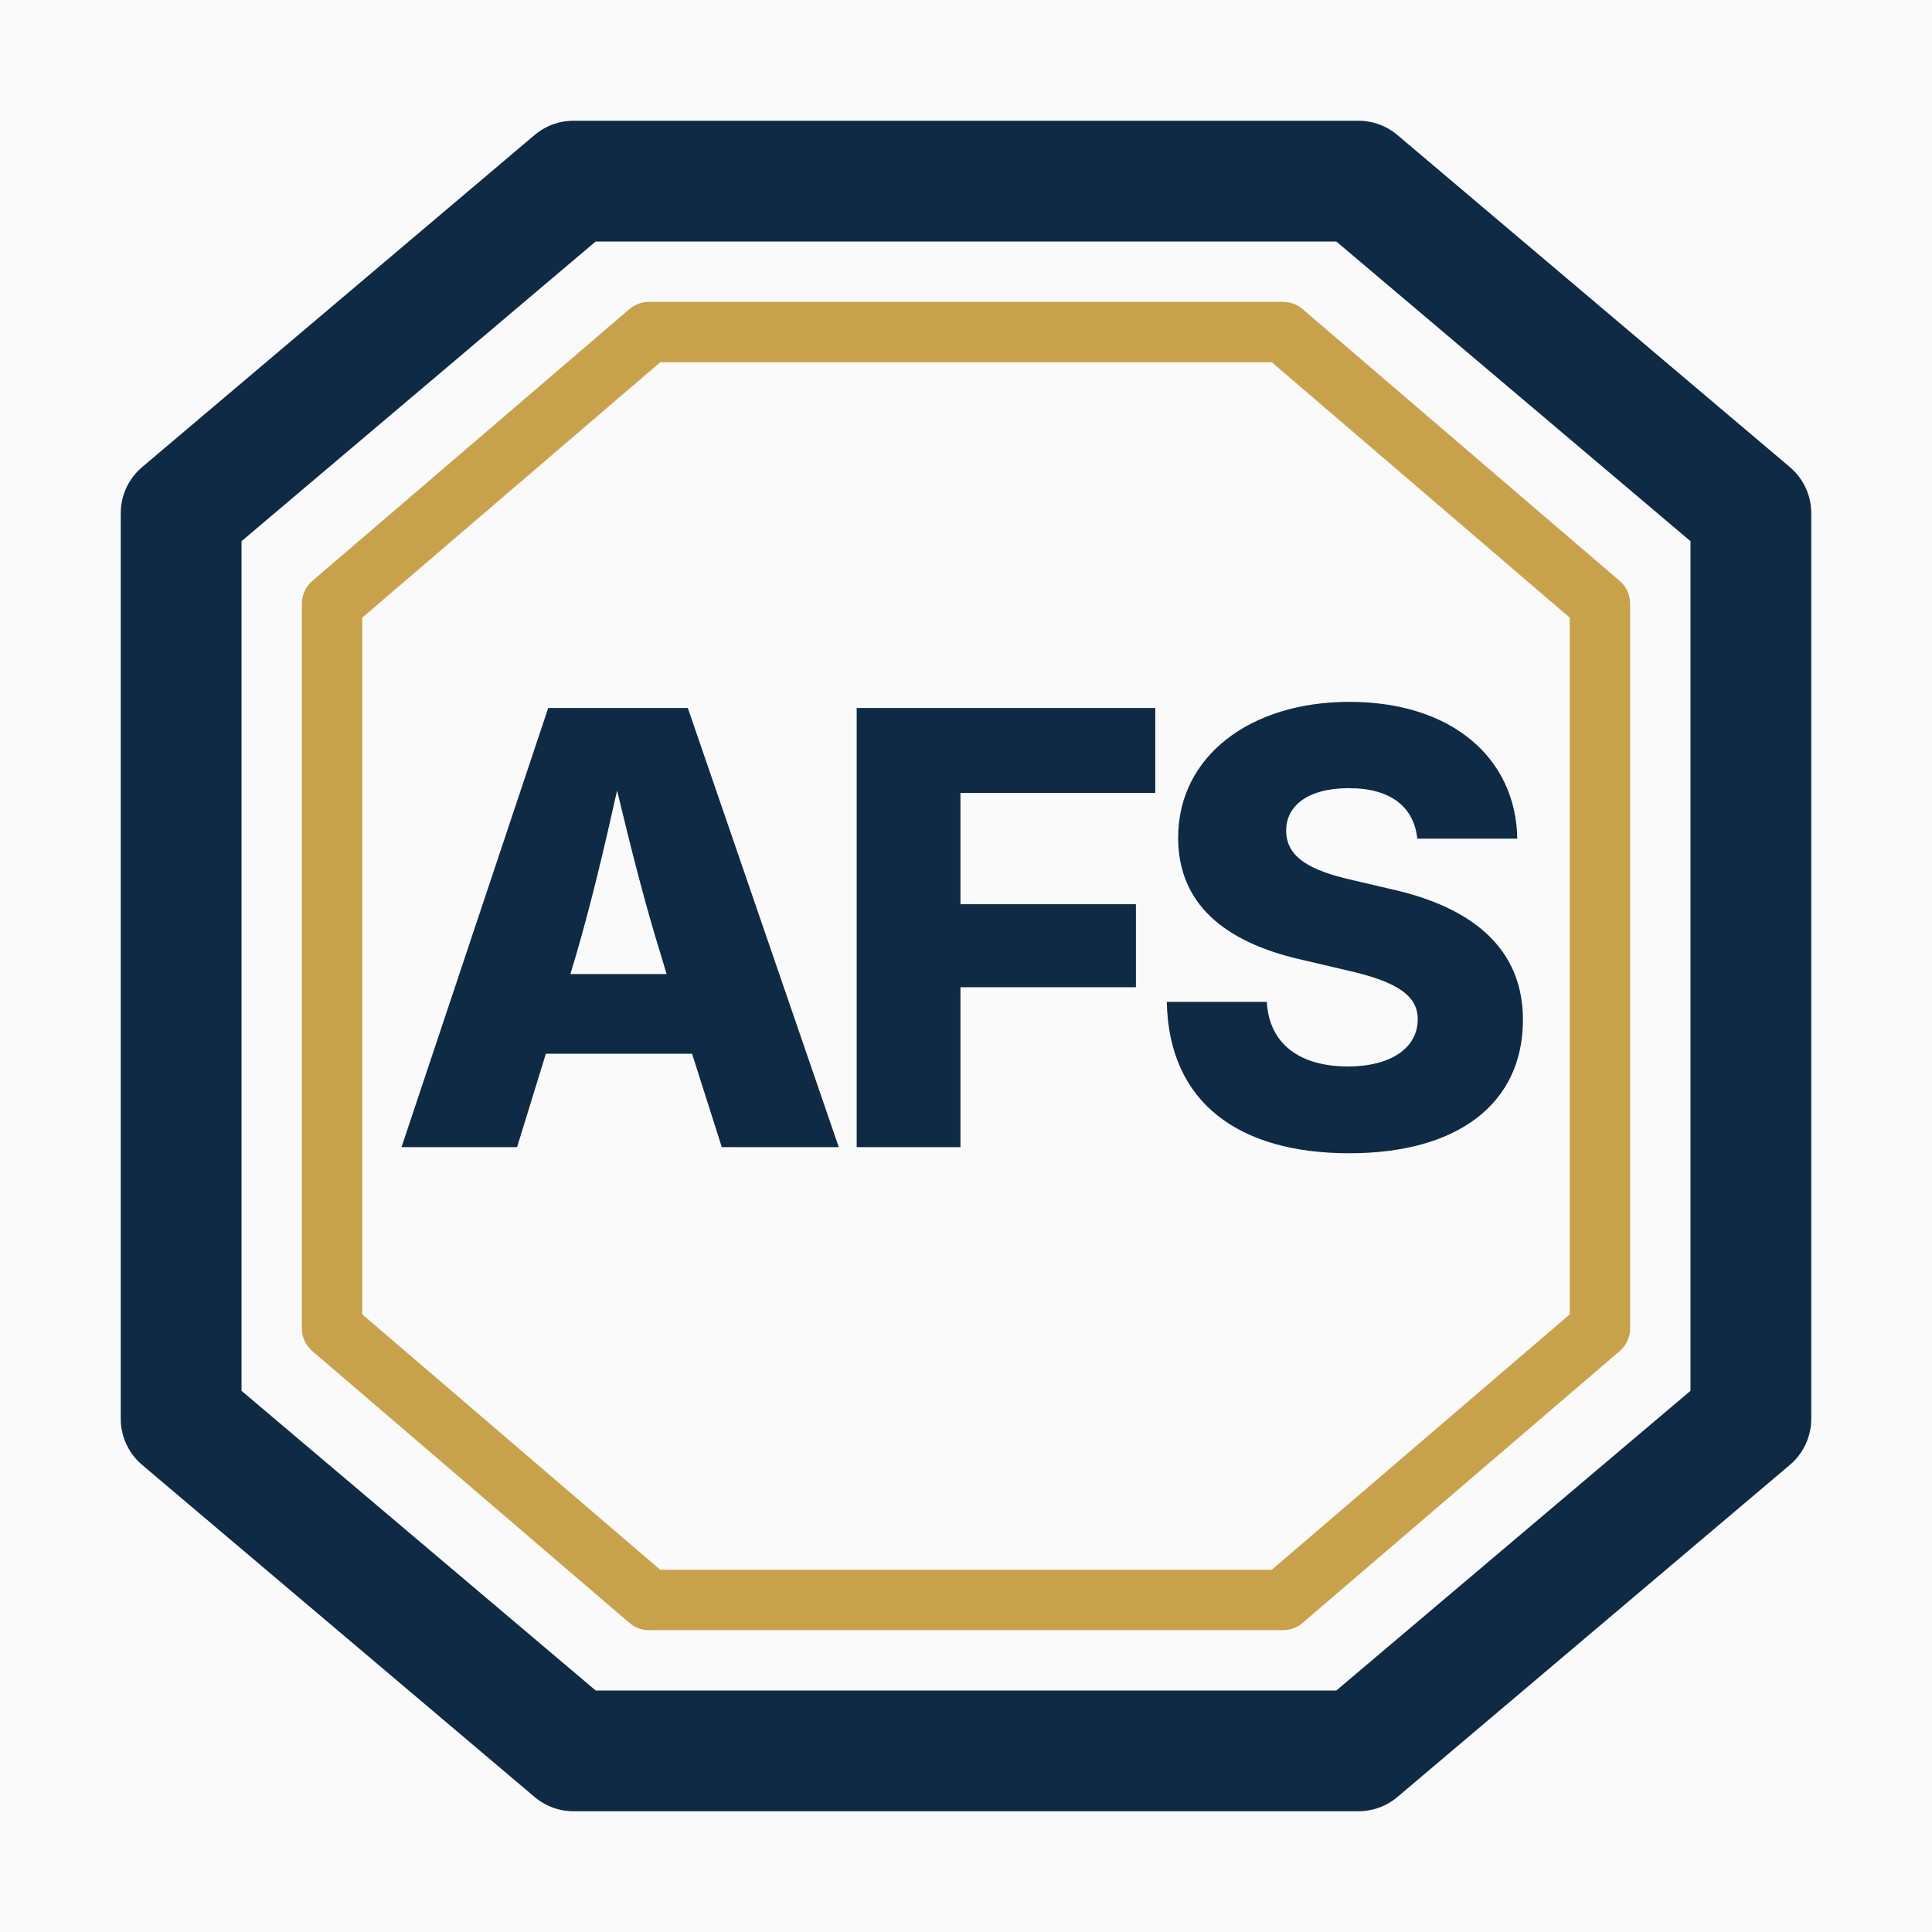
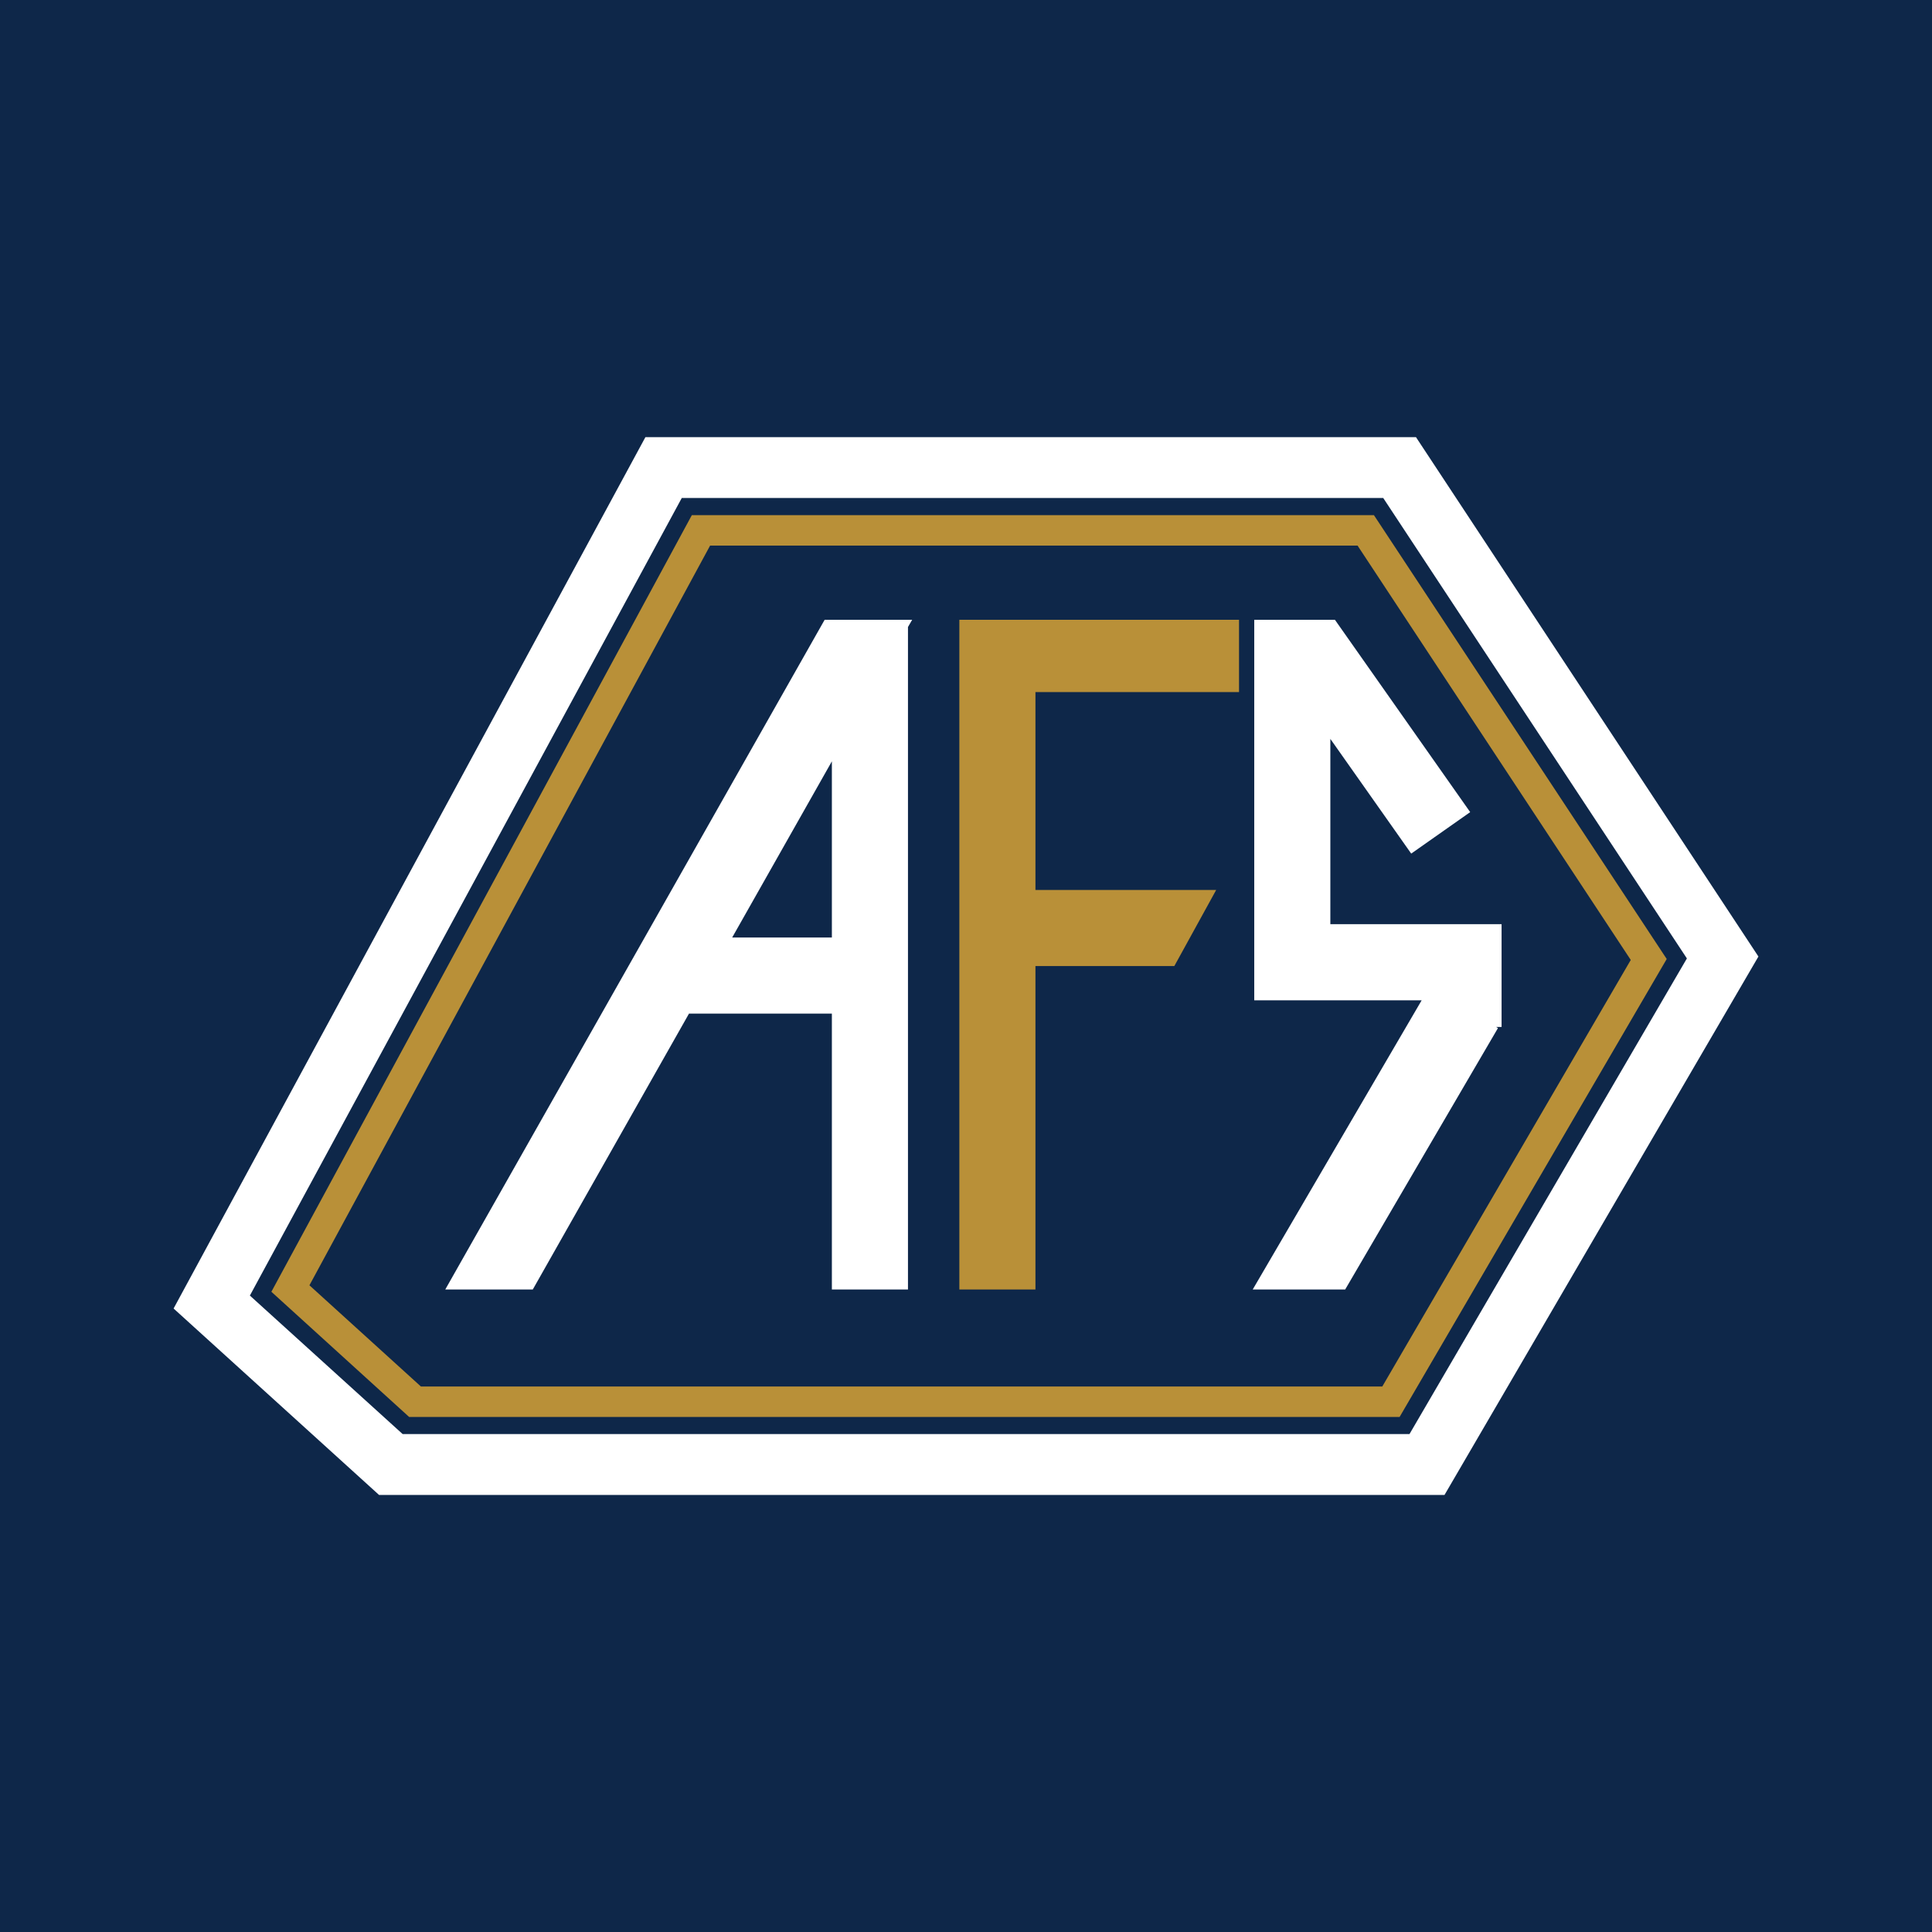
- <svg xmlns="http://www.w3.org/2000/svg" viewBox="0 0 64 64">
-   <rect width="64" height="64" fill="#FAFAFA" />
-   <g transform="translate(32 32)">
-     <polygon points="-26,-15 -13,-26 13,-26 26,-15 26,15 13,26 -13,26 -26,15" fill="none" stroke="#0F2A44" stroke-width="4" stroke-linejoin="round" />
-     <polygon points="-21,-12 -10.5,-21 10.5,-21 21,-12 21,12 10.5,21 -10.5,21 -21,12" fill="none" stroke="#C8A24A" stroke-width="2" stroke-linejoin="round" />
-     <text x="0" y="6" text-anchor="middle" font-family="Inter, system-ui, sans-serif" font-size="20" font-weight="800" fill="#0F2A44" letter-spacing="-1">AFS</text>
+ <svg xmlns="http://www.w3.org/2000/svg" viewBox="0 0 1024 1024" width="1024" height="1024">
+   <rect width="1024" height="1024" rx="0" fill="#0E2749" />
+   <g transform="translate(19.4,149.0) scale(1.0084)">
+     <path fill="#FFFFFF" fill-rule="evenodd" d="M72.0,540.0 L180.0,638.0 L740.0,638.0 L905.0,355.0 L725.0,82.0 L320.0,82.0 Z M707.8,114.0 L867.4,356.0 L721.6,606.0 L192.4,606.0 L112.1,533.2 L339.1,114.0 Z" />
+     <path fill="#B99038" fill-rule="evenodd" d="M123.4,531.2 L195.8,597.0 L716.4,597.0 L856.8,356.3 L702.9,123.0 L344.4,123.0 Z M694.3,139.0 L837.9,356.8 L707.3,581.0 L202.0,581.0 L143.4,527.8 L354.0,139.0 Z" />
+     <path fill="#FFFFFF" d="M214.8,530.0 L260.8,530.0 L342.9,385.0 L418.0,385.0 L418.0,530.0 L458.0,530.0 L458.0,181.8 L460.2,178.0 L414.2,178.0 Z M418.0,345.0 L365.6,345.0 L418.0,252.4 Z M640.0,338.0 L640.0,378.0 L680.0,378.0 L728.0,378.0 L639.2,530.0 L687.8,530.0 L768.1,392.6 L767.1,392.0 L770.0,392.0 L770.0,378.0 L770.0,338.0 L730.0,338.0 L680.0,338.0 L680.0,240.6 L722.5,300.9 L753.5,279.1 L682.4,178.0 L640.0,178.0 Z" />
+     <path fill="#B99038" d="M632.0,178.0 L525.0,178.0 L485.0,178.0 L485.0,216.0 L485.0,320.0 L485.0,360.0 L485.0,530.0 L525.0,530.0 L525.0,360.0 L598.0,360.0 L620.0,320.0 L525.0,320.0 L525.0,216.0 L632.0,216.0 Z" />
  </g>
</svg>
